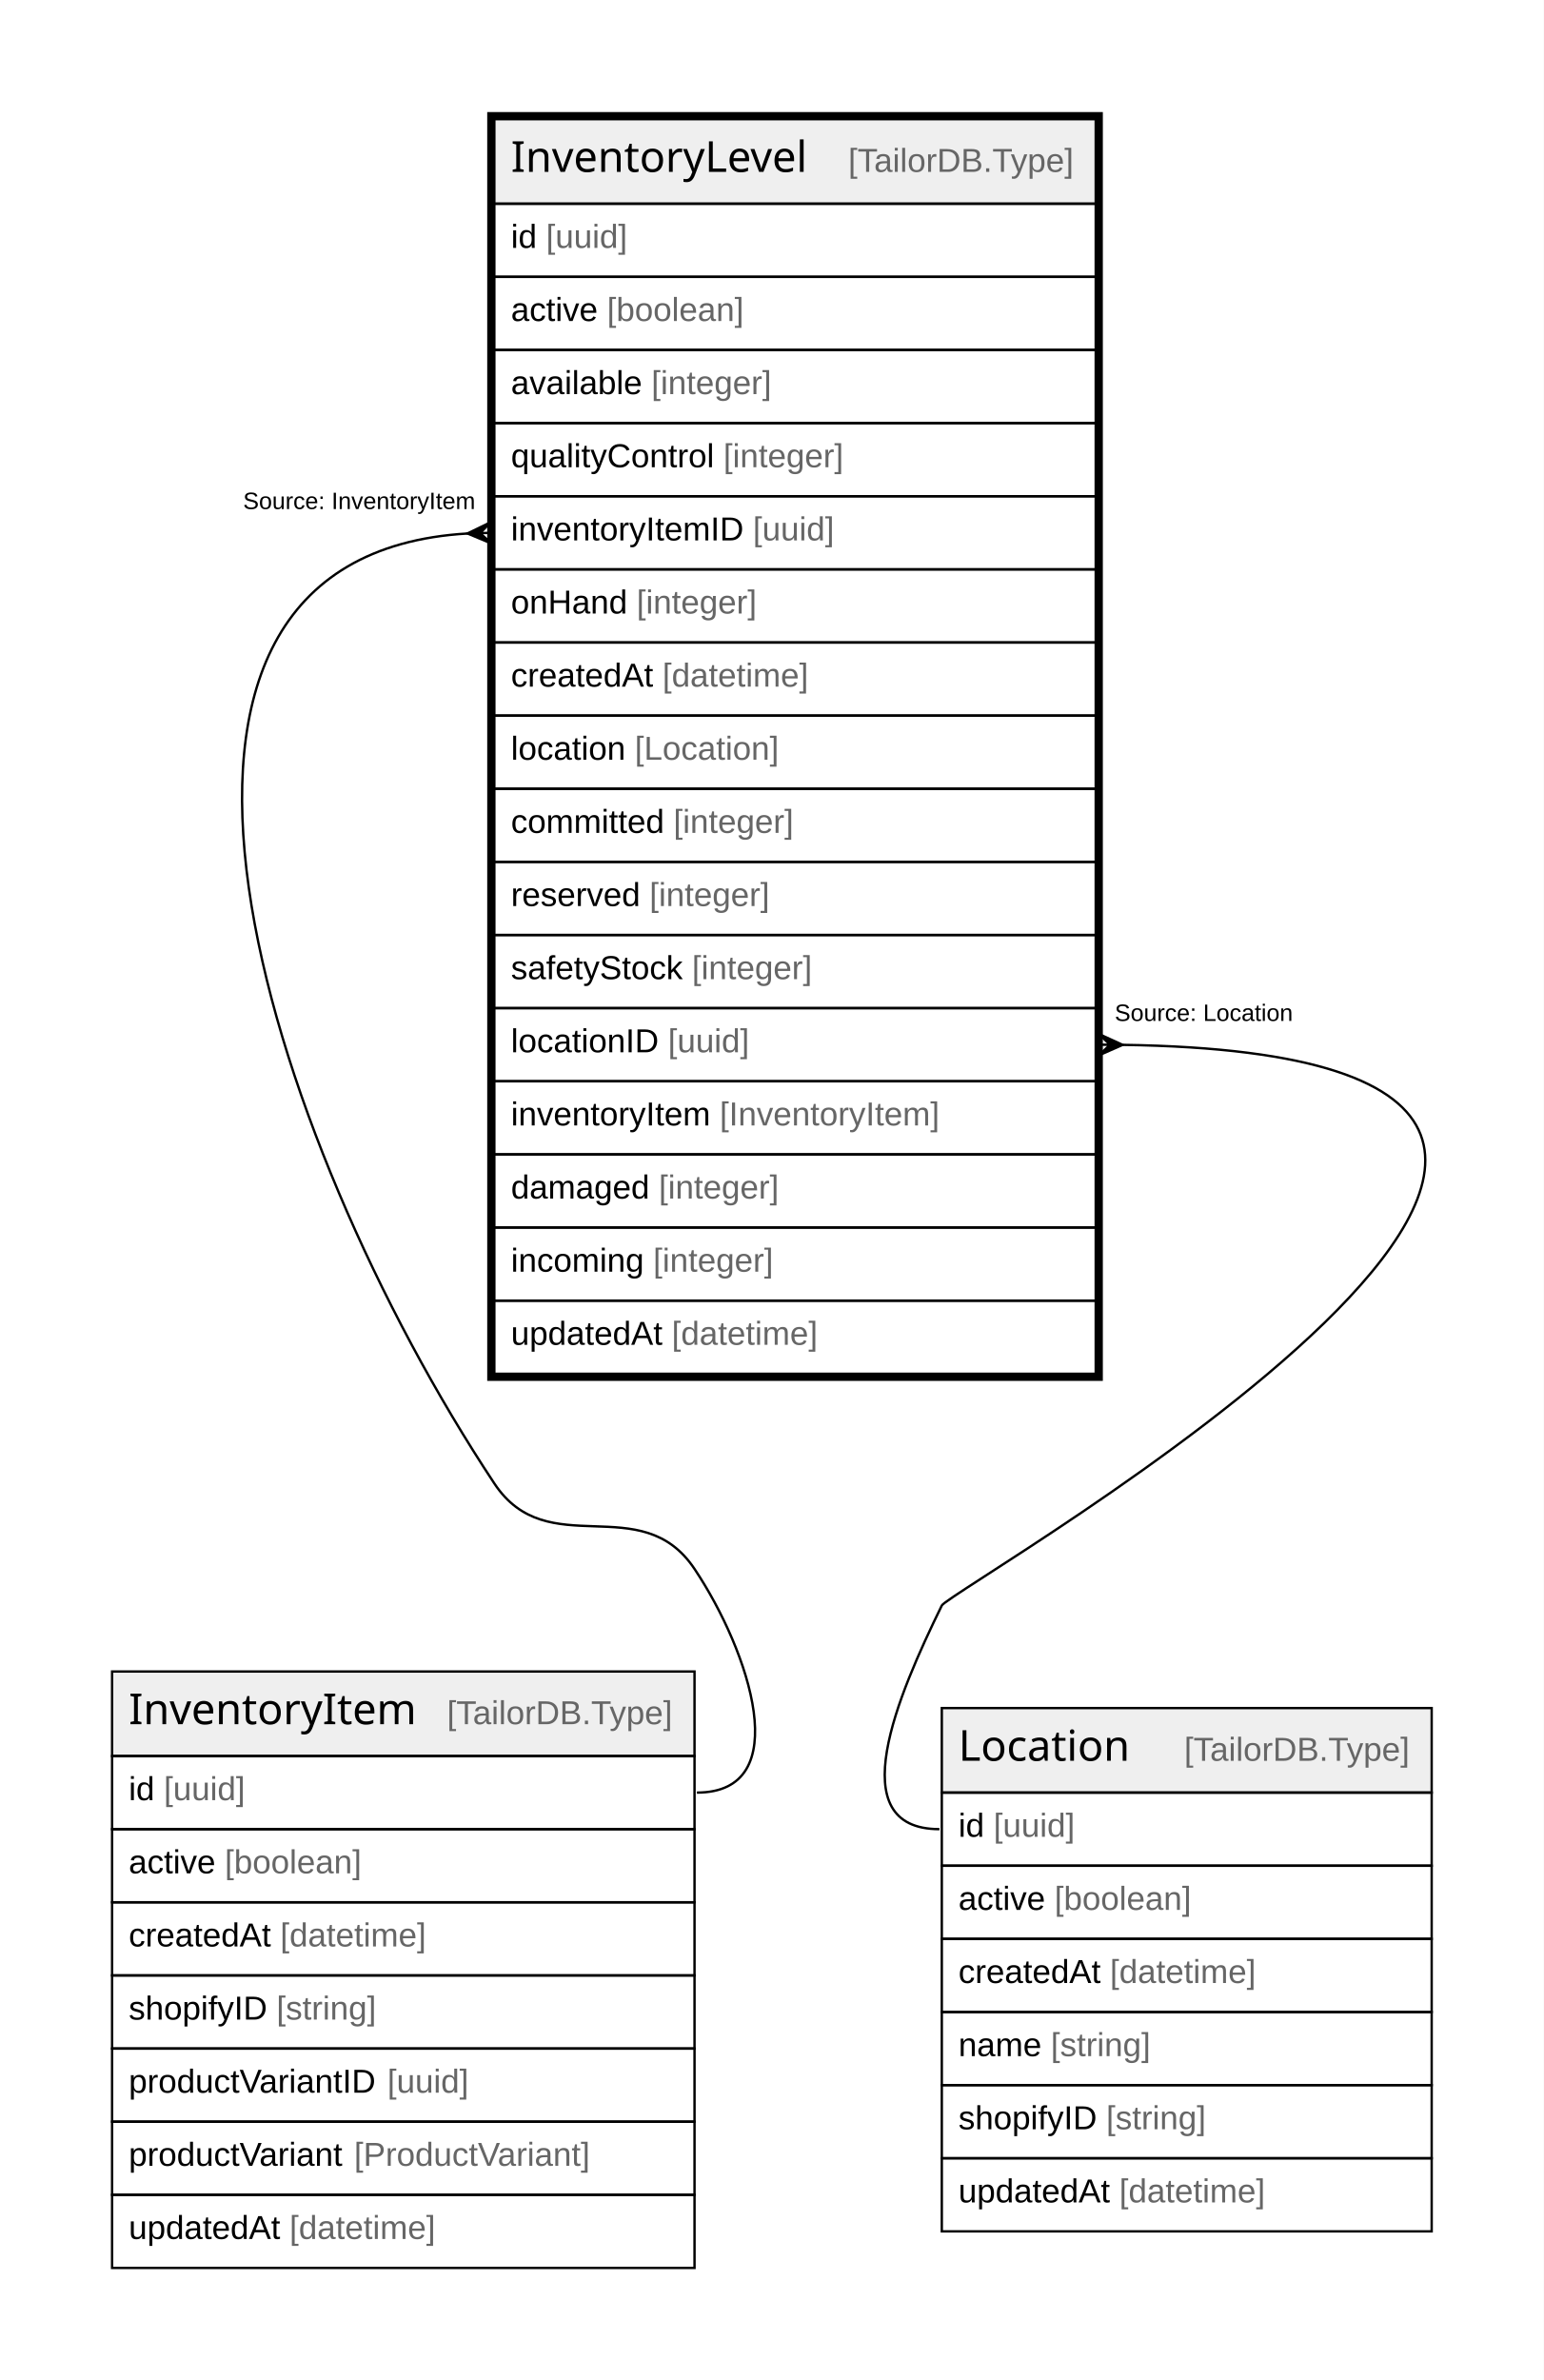
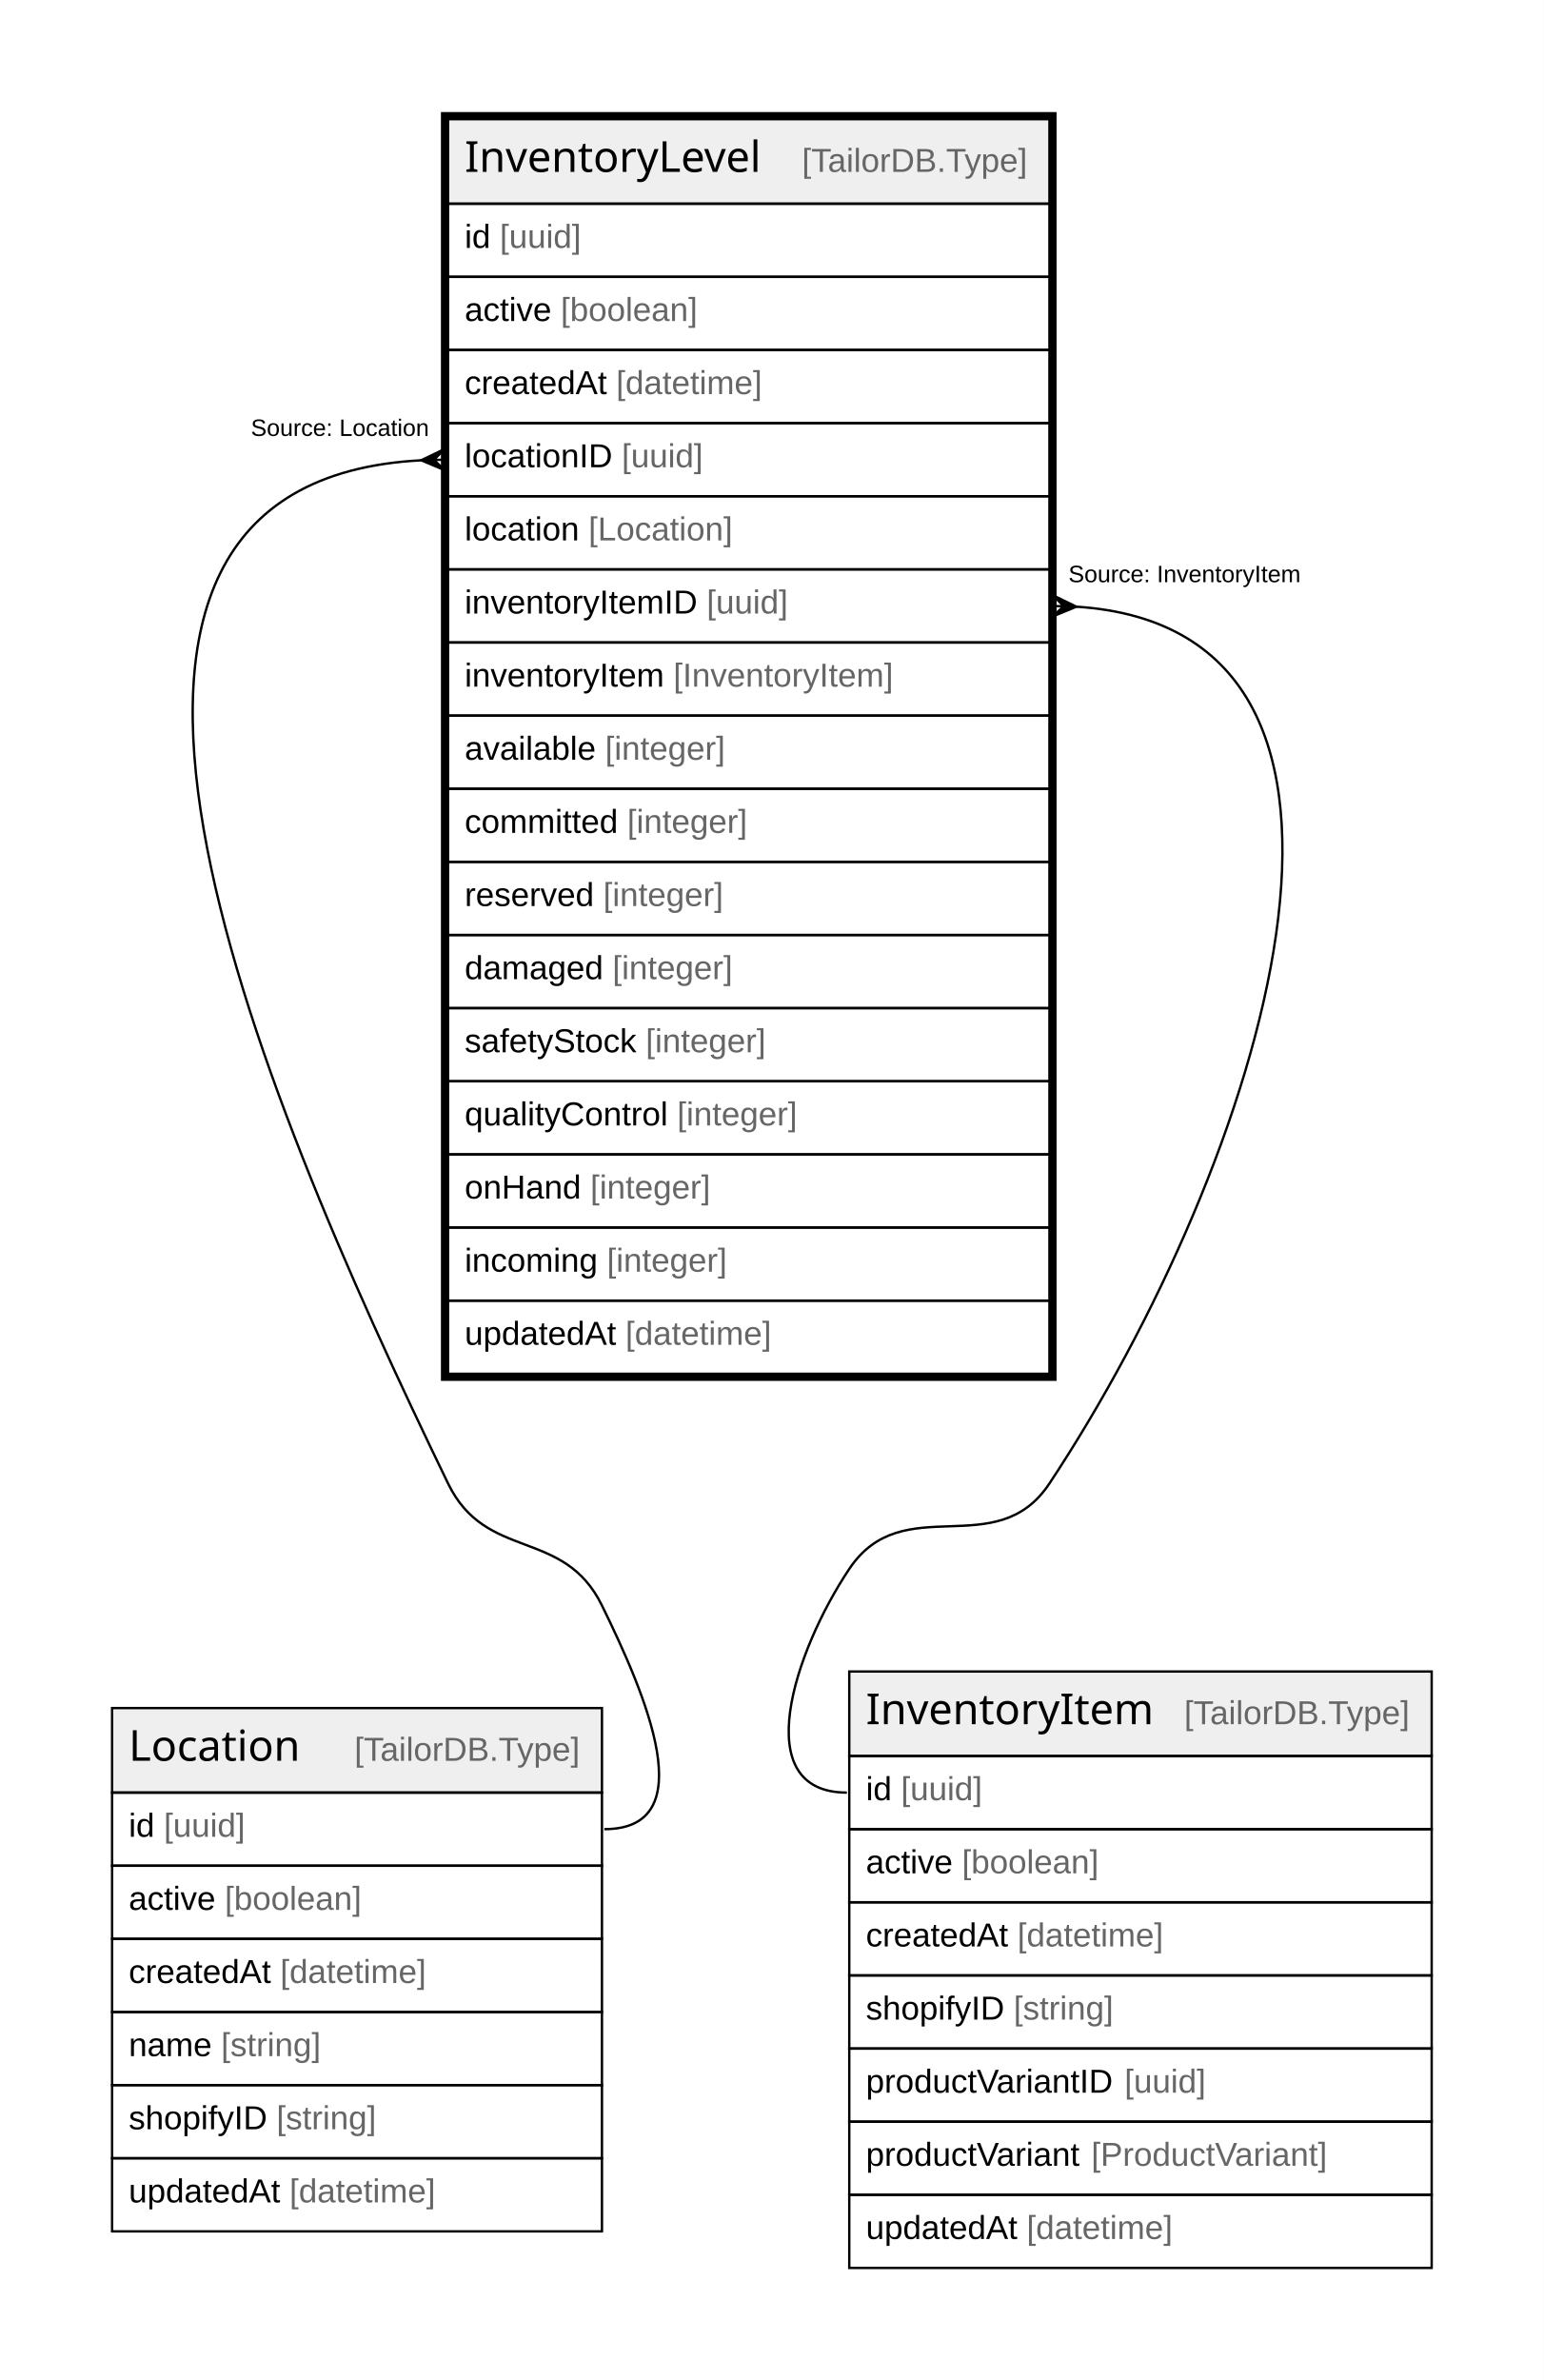
<svg xmlns="http://www.w3.org/2000/svg" width="650pt" height="1002pt" viewBox="0.00 0.00 650.23 1002.40">
  <g id="graph0" class="graph" transform="scale(1 1) rotate(0) translate(4 998.4)">
    <polygon fill="white" stroke="none" points="-4,4 -4,-998.4 646.23,-998.4 646.23,4 -4,4" />
    <g id="node1" class="node">
-       <polygon fill="#efefef" stroke="none" points="204.21,-912.6 204.21,-948.2 457.52,-948.2 457.52,-912.6 204.21,-912.6" />
-       <polygon fill="none" stroke="black" points="204.21,-912.6 204.21,-948.2 457.52,-948.2 457.52,-912.6 204.21,-912.6" />
-       <text text-anchor="start" x="211.21" y="-926" font-family="Arial Bold" font-size="18.00">InventoryLevel</text>
-       <text text-anchor="start" x="322.16" y="-926" font-family="Arial" font-size="14.00">    </text>
-       <text text-anchor="start" x="353.28" y="-926" font-family="Arial" font-size="14.00" fill="#666666">[TailorDB.Type]</text>
-       <polygon fill="none" stroke="black" points="204.21,-881.8 204.21,-912.6 457.52,-912.6 457.52,-881.8 204.21,-881.8" />
-       <text text-anchor="start" x="211.21" y="-894" font-family="Arial" font-size="14.00">id </text>
-       <text text-anchor="start" x="225.99" y="-894" font-family="Arial" font-size="14.00" fill="#666666">[uuid]</text>
-       <polygon fill="none" stroke="black" points="204.21,-851 204.21,-881.8 457.52,-881.8 457.52,-851 204.21,-851" />
-       <text text-anchor="start" x="211.21" y="-863.2" font-family="Arial" font-size="14.00">active </text>
-       <text text-anchor="start" x="251.67" y="-863.2" font-family="Arial" font-size="14.00" fill="#666666">[boolean]</text>
-       <polygon fill="none" stroke="black" points="204.21,-820.2 204.21,-851 457.52,-851 457.52,-820.2 204.21,-820.2" />
-       <text text-anchor="start" x="211.21" y="-832.4" font-family="Arial" font-size="14.00">available </text>
-       <text text-anchor="start" x="270.36" y="-832.4" font-family="Arial" font-size="14.00" fill="#666666">[integer]</text>
-       <polygon fill="none" stroke="black" points="204.21,-789.4 204.21,-820.2 457.52,-820.2 457.52,-789.4 204.21,-789.4" />
-       <text text-anchor="start" x="211.21" y="-801.6" font-family="Arial" font-size="14.00">qualityControl </text>
-       <text text-anchor="start" x="300.69" y="-801.6" font-family="Arial" font-size="14.00" fill="#666666">[integer]</text>
-       <polygon fill="none" stroke="black" points="204.21,-758.6 204.21,-789.4 457.52,-789.4 457.52,-758.6 204.21,-758.6" />
-       <text text-anchor="start" x="211.21" y="-770.8" font-family="Arial" font-size="14.00">inventoryItemID </text>
-       <text text-anchor="start" x="313.13" y="-770.8" font-family="Arial" font-size="14.00" fill="#666666">[uuid]</text>
-       <polygon fill="none" stroke="black" points="204.21,-727.8 204.21,-758.6 457.52,-758.6 457.52,-727.8 204.21,-727.8" />
-       <text text-anchor="start" x="211.21" y="-740" font-family="Arial" font-size="14.00">onHand </text>
-       <text text-anchor="start" x="264.14" y="-740" font-family="Arial" font-size="14.00" fill="#666666">[integer]</text>
-       <polygon fill="none" stroke="black" points="204.21,-697 204.21,-727.8 457.52,-727.8 457.52,-697 204.21,-697" />
-       <text text-anchor="start" x="211.21" y="-709.2" font-family="Arial" font-size="14.00">createdAt </text>
-       <text text-anchor="start" x="275.02" y="-709.2" font-family="Arial" font-size="14.00" fill="#666666">[datetime]</text>
-       <polygon fill="none" stroke="black" points="204.21,-666.2 204.21,-697 457.52,-697 457.52,-666.2 204.21,-666.2" />
-       <text text-anchor="start" x="211.21" y="-678.4" font-family="Arial" font-size="14.00">location </text>
-       <text text-anchor="start" x="263.35" y="-678.4" font-family="Arial" font-size="14.00" fill="#666666">[Location]</text>
-       <polygon fill="none" stroke="black" points="204.21,-635.4 204.21,-666.2 457.52,-666.2 457.52,-635.4 204.21,-635.4" />
-       <text text-anchor="start" x="211.21" y="-647.6" font-family="Arial" font-size="14.00">committed </text>
-       <text text-anchor="start" x="279.67" y="-647.6" font-family="Arial" font-size="14.00" fill="#666666">[integer]</text>
-       <polygon fill="none" stroke="black" points="204.21,-604.6 204.21,-635.4 457.52,-635.4 457.52,-604.6 204.21,-604.6" />
-       <text text-anchor="start" x="211.21" y="-616.8" font-family="Arial" font-size="14.00">reserved </text>
-       <text text-anchor="start" x="269.56" y="-616.8" font-family="Arial" font-size="14.00" fill="#666666">[integer]</text>
-       <polygon fill="none" stroke="black" points="204.21,-573.8 204.21,-604.6 457.52,-604.6 457.52,-573.8 204.21,-573.8" />
-       <text text-anchor="start" x="211.21" y="-586" font-family="Arial" font-size="14.00">safetyStock </text>
-       <text text-anchor="start" x="287.46" y="-586" font-family="Arial" font-size="14.00" fill="#666666">[integer]</text>
-       <polygon fill="none" stroke="black" points="204.21,-543 204.21,-573.8 457.52,-573.8 457.52,-543 204.21,-543" />
-       <text text-anchor="start" x="211.21" y="-555.2" font-family="Arial" font-size="14.00">locationID </text>
-       <text text-anchor="start" x="277.35" y="-555.2" font-family="Arial" font-size="14.00" fill="#666666">[uuid]</text>
-       <polygon fill="none" stroke="black" points="204.21,-512.2 204.21,-543 457.52,-543 457.52,-512.2 204.21,-512.2" />
-       <text text-anchor="start" x="211.21" y="-524.4" font-family="Arial" font-size="14.00">inventoryItem </text>
-       <text text-anchor="start" x="299.13" y="-524.4" font-family="Arial" font-size="14.00" fill="#666666">[InventoryItem]</text>
-       <polygon fill="none" stroke="black" points="204.21,-481.4 204.21,-512.2 457.52,-512.2 457.52,-481.4 204.21,-481.4" />
-       <text text-anchor="start" x="211.21" y="-493.6" font-family="Arial" font-size="14.00">damaged </text>
-       <text text-anchor="start" x="273.47" y="-493.6" font-family="Arial" font-size="14.00" fill="#666666">[integer]</text>
-       <polygon fill="none" stroke="black" points="204.21,-450.6 204.21,-481.4 457.52,-481.4 457.52,-450.6 204.21,-450.6" />
-       <text text-anchor="start" x="211.21" y="-462.8" font-family="Arial" font-size="14.00">incoming </text>
-       <text text-anchor="start" x="271.12" y="-462.8" font-family="Arial" font-size="14.00" fill="#666666">[integer]</text>
-       <polygon fill="none" stroke="black" points="204.21,-419.8 204.21,-450.6 457.52,-450.6 457.52,-419.8 204.21,-419.8" />
-       <text text-anchor="start" x="211.21" y="-432" font-family="Arial" font-size="14.00">updatedAt </text>
-       <text text-anchor="start" x="278.93" y="-432" font-family="Arial" font-size="14.00" fill="#666666">[datetime]</text>
-       <polygon fill="none" stroke="black" stroke-width="3" points="202.71,-418.3 202.71,-949.7 459.02,-949.7 459.02,-418.3 202.71,-418.3" />
+       <polygon fill="#efefef" stroke="none" points="184.71,-912.6 184.71,-948.2 438.03,-948.2 438.03,-912.6 184.71,-912.6" />
+       <polygon fill="none" stroke="black" points="184.71,-912.6 184.71,-948.2 438.03,-948.2 438.03,-912.6 184.71,-912.6" />
+       <text text-anchor="start" x="191.71" y="-926" font-family="Arial Bold" font-size="18.00">InventoryLevel</text>
+       <text text-anchor="start" x="302.66" y="-926" font-family="Arial" font-size="14.00">    </text>
+       <text text-anchor="start" x="333.78" y="-926" font-family="Arial" font-size="14.00" fill="#666666">[TailorDB.Type]</text>
+       <polygon fill="none" stroke="black" points="184.71,-881.8 184.71,-912.6 438.03,-912.6 438.03,-881.8 184.71,-881.8" />
+       <text text-anchor="start" x="191.71" y="-894" font-family="Arial" font-size="14.00">id </text>
+       <text text-anchor="start" x="206.5" y="-894" font-family="Arial" font-size="14.00" fill="#666666">[uuid]</text>
+       <polygon fill="none" stroke="black" points="184.71,-851 184.71,-881.8 438.03,-881.8 438.03,-851 184.71,-851" />
+       <text text-anchor="start" x="191.71" y="-863.2" font-family="Arial" font-size="14.00">active </text>
+       <text text-anchor="start" x="232.17" y="-863.2" font-family="Arial" font-size="14.00" fill="#666666">[boolean]</text>
+       <polygon fill="none" stroke="black" points="184.71,-820.2 184.71,-851 438.03,-851 438.03,-820.2 184.71,-820.2" />
+       <text text-anchor="start" x="191.71" y="-832.4" font-family="Arial" font-size="14.00">createdAt </text>
+       <text text-anchor="start" x="255.52" y="-832.4" font-family="Arial" font-size="14.00" fill="#666666">[datetime]</text>
+       <polygon fill="none" stroke="black" points="184.71,-789.4 184.71,-820.2 438.03,-820.2 438.03,-789.4 184.71,-789.4" />
+       <text text-anchor="start" x="191.71" y="-801.6" font-family="Arial" font-size="14.00">locationID </text>
+       <text text-anchor="start" x="257.86" y="-801.6" font-family="Arial" font-size="14.00" fill="#666666">[uuid]</text>
+       <polygon fill="none" stroke="black" points="184.71,-758.6 184.71,-789.4 438.03,-789.4 438.03,-758.6 184.71,-758.6" />
+       <text text-anchor="start" x="191.71" y="-770.8" font-family="Arial" font-size="14.00">location </text>
+       <text text-anchor="start" x="243.86" y="-770.8" font-family="Arial" font-size="14.00" fill="#666666">[Location]</text>
+       <polygon fill="none" stroke="black" points="184.71,-727.8 184.71,-758.6 438.03,-758.6 438.03,-727.8 184.71,-727.8" />
+       <text text-anchor="start" x="191.71" y="-740" font-family="Arial" font-size="14.00">inventoryItemID </text>
+       <text text-anchor="start" x="293.64" y="-740" font-family="Arial" font-size="14.00" fill="#666666">[uuid]</text>
+       <polygon fill="none" stroke="black" points="184.71,-697 184.71,-727.8 438.03,-727.8 438.03,-697 184.71,-697" />
+       <text text-anchor="start" x="191.71" y="-709.2" font-family="Arial" font-size="14.00">inventoryItem </text>
+       <text text-anchor="start" x="279.64" y="-709.2" font-family="Arial" font-size="14.00" fill="#666666">[InventoryItem]</text>
+       <polygon fill="none" stroke="black" points="184.71,-666.2 184.71,-697 438.03,-697 438.03,-666.2 184.71,-666.2" />
+       <text text-anchor="start" x="191.71" y="-678.4" font-family="Arial" font-size="14.00">available </text>
+       <text text-anchor="start" x="250.86" y="-678.4" font-family="Arial" font-size="14.00" fill="#666666">[integer]</text>
+       <polygon fill="none" stroke="black" points="184.71,-635.4 184.71,-666.2 438.03,-666.2 438.03,-635.4 184.71,-635.4" />
+       <text text-anchor="start" x="191.71" y="-647.6" font-family="Arial" font-size="14.00">committed </text>
+       <text text-anchor="start" x="260.17" y="-647.6" font-family="Arial" font-size="14.00" fill="#666666">[integer]</text>
+       <polygon fill="none" stroke="black" points="184.71,-604.6 184.71,-635.4 438.03,-635.4 438.03,-604.6 184.71,-604.6" />
+       <text text-anchor="start" x="191.71" y="-616.8" font-family="Arial" font-size="14.00">reserved </text>
+       <text text-anchor="start" x="250.07" y="-616.8" font-family="Arial" font-size="14.00" fill="#666666">[integer]</text>
+       <polygon fill="none" stroke="black" points="184.71,-573.8 184.71,-604.6 438.03,-604.6 438.03,-573.8 184.71,-573.8" />
+       <text text-anchor="start" x="191.71" y="-586" font-family="Arial" font-size="14.00">damaged </text>
+       <text text-anchor="start" x="253.98" y="-586" font-family="Arial" font-size="14.00" fill="#666666">[integer]</text>
+       <polygon fill="none" stroke="black" points="184.71,-543 184.71,-573.8 438.03,-573.8 438.03,-543 184.71,-543" />
+       <text text-anchor="start" x="191.71" y="-555.2" font-family="Arial" font-size="14.00">safetyStock </text>
+       <text text-anchor="start" x="267.97" y="-555.2" font-family="Arial" font-size="14.00" fill="#666666">[integer]</text>
+       <polygon fill="none" stroke="black" points="184.71,-512.2 184.71,-543 438.03,-543 438.03,-512.2 184.71,-512.2" />
+       <text text-anchor="start" x="191.71" y="-524.4" font-family="Arial" font-size="14.00">qualityControl </text>
+       <text text-anchor="start" x="281.2" y="-524.4" font-family="Arial" font-size="14.00" fill="#666666">[integer]</text>
+       <polygon fill="none" stroke="black" points="184.71,-481.4 184.71,-512.2 438.03,-512.2 438.03,-481.4 184.71,-481.4" />
+       <text text-anchor="start" x="191.71" y="-493.6" font-family="Arial" font-size="14.00">onHand </text>
+       <text text-anchor="start" x="244.64" y="-493.6" font-family="Arial" font-size="14.00" fill="#666666">[integer]</text>
+       <polygon fill="none" stroke="black" points="184.71,-450.6 184.71,-481.4 438.03,-481.4 438.03,-450.6 184.71,-450.6" />
+       <text text-anchor="start" x="191.71" y="-462.8" font-family="Arial" font-size="14.00">incoming </text>
+       <text text-anchor="start" x="251.63" y="-462.8" font-family="Arial" font-size="14.00" fill="#666666">[integer]</text>
+       <polygon fill="none" stroke="black" points="184.71,-419.8 184.71,-450.6 438.03,-450.6 438.03,-419.8 184.71,-419.8" />
+       <text text-anchor="start" x="191.71" y="-432" font-family="Arial" font-size="14.00">updatedAt </text>
+       <text text-anchor="start" x="259.43" y="-432" font-family="Arial" font-size="14.00" fill="#666666">[datetime]</text>
+       <polygon fill="none" stroke="black" stroke-width="3" points="183.21,-418.3 183.21,-949.7 439.53,-949.7 439.53,-418.3 183.21,-418.3" />
    </g>
    <g id="node2" class="node">
-       <polygon fill="#efefef" stroke="none" points="43.2,-258.8 43.2,-294.4 288.53,-294.4 288.53,-258.8 43.2,-258.8" />
-       <polygon fill="none" stroke="black" points="43.2,-258.8 43.2,-294.4 288.53,-294.4 288.53,-258.8 43.2,-258.8" />
-       <text text-anchor="start" x="50.2" y="-272.2" font-family="Arial Bold" font-size="18.00">InventoryItem</text>
-       <text text-anchor="start" x="153.16" y="-272.2" font-family="Arial" font-size="14.00">    </text>
-       <text text-anchor="start" x="184.28" y="-272.2" font-family="Arial" font-size="14.00" fill="#666666">[TailorDB.Type]</text>
-       <polygon fill="none" stroke="black" points="43.2,-228 43.2,-258.8 288.53,-258.8 288.53,-228 43.2,-228" />
-       <text text-anchor="start" x="50.2" y="-240.2" font-family="Arial" font-size="14.00">id </text>
-       <text text-anchor="start" x="64.99" y="-240.2" font-family="Arial" font-size="14.00" fill="#666666">[uuid]</text>
-       <polygon fill="none" stroke="black" points="43.2,-197.2 43.2,-228 288.53,-228 288.53,-197.2 43.2,-197.2" />
-       <text text-anchor="start" x="50.2" y="-209.4" font-family="Arial" font-size="14.00">active </text>
-       <text text-anchor="start" x="90.66" y="-209.4" font-family="Arial" font-size="14.00" fill="#666666">[boolean]</text>
-       <polygon fill="none" stroke="black" points="43.2,-166.4 43.2,-197.2 288.53,-197.2 288.53,-166.4 43.2,-166.4" />
-       <text text-anchor="start" x="50.2" y="-178.6" font-family="Arial" font-size="14.00">createdAt </text>
-       <text text-anchor="start" x="114.01" y="-178.6" font-family="Arial" font-size="14.00" fill="#666666">[datetime]</text>
-       <polygon fill="none" stroke="black" points="43.2,-135.6 43.2,-166.4 288.53,-166.4 288.53,-135.6 43.2,-135.6" />
-       <text text-anchor="start" x="50.2" y="-147.8" font-family="Arial" font-size="14.00">shopifyID </text>
-       <text text-anchor="start" x="112.45" y="-147.8" font-family="Arial" font-size="14.00" fill="#666666">[string]</text>
-       <polygon fill="none" stroke="black" points="43.2,-104.8 43.2,-135.6 288.53,-135.6 288.53,-104.8 43.2,-104.8" />
-       <text text-anchor="start" x="50.2" y="-117" font-family="Arial" font-size="14.00">productVariantID </text>
-       <text text-anchor="start" x="159.14" y="-117" font-family="Arial" font-size="14.00" fill="#666666">[uuid]</text>
-       <polygon fill="none" stroke="black" points="43.2,-74 43.2,-104.8 288.53,-104.8 288.53,-74 43.2,-74" />
-       <text text-anchor="start" x="50.2" y="-86.2" font-family="Arial" font-size="14.00">productVariant </text>
-       <text text-anchor="start" x="145.14" y="-86.2" font-family="Arial" font-size="14.00" fill="#666666">[ProductVariant]</text>
-       <polygon fill="none" stroke="black" points="43.2,-43.2 43.2,-74 288.53,-74 288.53,-43.2 43.2,-43.2" />
-       <text text-anchor="start" x="50.2" y="-55.4" font-family="Arial" font-size="14.00">updatedAt </text>
-       <text text-anchor="start" x="117.92" y="-55.4" font-family="Arial" font-size="14.00" fill="#666666">[datetime]</text>
+       <polygon fill="#efefef" stroke="none" points="43.2,-243.4 43.2,-279 249.54,-279 249.54,-243.4 43.2,-243.4" />
+       <polygon fill="none" stroke="black" points="43.2,-243.4 43.2,-279 249.54,-279 249.54,-243.4 43.2,-243.4" />
+       <text text-anchor="start" x="50.2" y="-256.8" font-family="Arial Bold" font-size="18.00">Location</text>
+       <text text-anchor="start" x="114.18" y="-256.8" font-family="Arial" font-size="14.00">    </text>
+       <text text-anchor="start" x="145.29" y="-256.8" font-family="Arial" font-size="14.00" fill="#666666">[TailorDB.Type]</text>
+       <polygon fill="none" stroke="black" points="43.2,-212.6 43.2,-243.4 249.54,-243.4 249.54,-212.6 43.2,-212.6" />
+       <text text-anchor="start" x="50.2" y="-224.8" font-family="Arial" font-size="14.00">id </text>
+       <text text-anchor="start" x="64.99" y="-224.8" font-family="Arial" font-size="14.00" fill="#666666">[uuid]</text>
+       <polygon fill="none" stroke="black" points="43.2,-181.8 43.2,-212.6 249.54,-212.6 249.54,-181.8 43.2,-181.8" />
+       <text text-anchor="start" x="50.2" y="-194" font-family="Arial" font-size="14.00">active </text>
+       <text text-anchor="start" x="90.66" y="-194" font-family="Arial" font-size="14.00" fill="#666666">[boolean]</text>
+       <polygon fill="none" stroke="black" points="43.2,-151 43.2,-181.8 249.54,-181.8 249.54,-151 43.2,-151" />
+       <text text-anchor="start" x="50.2" y="-163.2" font-family="Arial" font-size="14.00">createdAt </text>
+       <text text-anchor="start" x="114.01" y="-163.2" font-family="Arial" font-size="14.00" fill="#666666">[datetime]</text>
+       <polygon fill="none" stroke="black" points="43.2,-120.2 43.2,-151 249.54,-151 249.54,-120.2 43.2,-120.2" />
+       <text text-anchor="start" x="50.2" y="-132.4" font-family="Arial" font-size="14.00">name </text>
+       <text text-anchor="start" x="89.11" y="-132.4" font-family="Arial" font-size="14.00" fill="#666666">[string]</text>
+       <polygon fill="none" stroke="black" points="43.2,-89.4 43.2,-120.2 249.54,-120.2 249.54,-89.4 43.2,-89.4" />
+       <text text-anchor="start" x="50.2" y="-101.6" font-family="Arial" font-size="14.00">shopifyID </text>
+       <text text-anchor="start" x="112.45" y="-101.6" font-family="Arial" font-size="14.00" fill="#666666">[string]</text>
+       <polygon fill="none" stroke="black" points="43.2,-58.6 43.2,-89.4 249.54,-89.4 249.54,-58.6 43.2,-58.6" />
+       <text text-anchor="start" x="50.2" y="-70.8" font-family="Arial" font-size="14.00">updatedAt </text>
+       <text text-anchor="start" x="117.92" y="-70.8" font-family="Arial" font-size="14.00" fill="#666666">[datetime]</text>
    </g>
    <g id="edge1" class="edge">
-       <path fill="none" stroke="black" d="M193.07,-773.71C28.41,-764.19 107.87,-519.08 204.21,-373.6 226.7,-339.62 265.89,-371.48 288.53,-337.6 311.79,-302.79 331.4,-243.4 289.53,-243.4" />
-       <polygon fill="black" stroke="black" points="192.87,-773.71 202.74,-778.49 198.21,-773.86 202.54,-773.98 202.54,-773.98 202.54,-773.98 198.21,-773.86 203,-769.49 192.87,-773.71" />
-       <text text-anchor="start" x="98.38" y="-784" font-family="Arial" font-size="10.00">Source: InventoryItem</text>
+       <path fill="none" stroke="black" d="M173.35,-804.53C-3.9,-795.23 102.67,-542.85 184.71,-373.6 200.75,-340.51 233.36,-355.22 249.54,-322.2 267.96,-284.6 292.41,-228 250.54,-228" />
+       <polygon fill="black" stroke="black" points="173.38,-804.54 183.26,-809.29 178.71,-804.67 183.04,-804.78 183.04,-804.78 183.04,-804.78 178.71,-804.67 183.49,-800.29 173.38,-804.54" />
+       <text text-anchor="start" x="101.66" y="-814.8" font-family="Arial" font-size="10.00">Source: Location</text>
    </g>
    <g id="node3" class="node">
-       <polygon fill="#efefef" stroke="none" points="392.69,-243.4 392.69,-279 599.03,-279 599.03,-243.4 392.69,-243.4" />
-       <polygon fill="none" stroke="black" points="392.69,-243.4 392.69,-279 599.03,-279 599.03,-243.4 392.69,-243.4" />
-       <text text-anchor="start" x="399.69" y="-256.8" font-family="Arial Bold" font-size="18.00">Location</text>
-       <text text-anchor="start" x="463.67" y="-256.8" font-family="Arial" font-size="14.00">    </text>
-       <text text-anchor="start" x="494.79" y="-256.8" font-family="Arial" font-size="14.00" fill="#666666">[TailorDB.Type]</text>
-       <polygon fill="none" stroke="black" points="392.69,-212.6 392.69,-243.4 599.03,-243.4 599.03,-212.6 392.69,-212.6" />
-       <text text-anchor="start" x="399.69" y="-224.8" font-family="Arial" font-size="14.00">id </text>
-       <text text-anchor="start" x="414.48" y="-224.8" font-family="Arial" font-size="14.00" fill="#666666">[uuid]</text>
-       <polygon fill="none" stroke="black" points="392.69,-181.8 392.69,-212.6 599.03,-212.6 599.03,-181.8 392.69,-181.8" />
-       <text text-anchor="start" x="399.69" y="-194" font-family="Arial" font-size="14.00">active </text>
-       <text text-anchor="start" x="440.16" y="-194" font-family="Arial" font-size="14.00" fill="#666666">[boolean]</text>
-       <polygon fill="none" stroke="black" points="392.69,-151 392.69,-181.8 599.03,-181.8 599.03,-151 392.69,-151" />
-       <text text-anchor="start" x="399.69" y="-163.2" font-family="Arial" font-size="14.00">createdAt </text>
-       <text text-anchor="start" x="463.51" y="-163.2" font-family="Arial" font-size="14.00" fill="#666666">[datetime]</text>
-       <polygon fill="none" stroke="black" points="392.69,-120.2 392.69,-151 599.03,-151 599.03,-120.2 392.69,-120.2" />
-       <text text-anchor="start" x="399.69" y="-132.4" font-family="Arial" font-size="14.00">name </text>
-       <text text-anchor="start" x="438.6" y="-132.4" font-family="Arial" font-size="14.00" fill="#666666">[string]</text>
-       <polygon fill="none" stroke="black" points="392.69,-89.4 392.69,-120.2 599.03,-120.2 599.03,-89.4 392.69,-89.4" />
-       <text text-anchor="start" x="399.69" y="-101.6" font-family="Arial" font-size="14.00">shopifyID </text>
-       <text text-anchor="start" x="461.94" y="-101.6" font-family="Arial" font-size="14.00" fill="#666666">[string]</text>
-       <polygon fill="none" stroke="black" points="392.69,-58.6 392.69,-89.4 599.03,-89.4 599.03,-58.6 392.69,-58.6" />
-       <text text-anchor="start" x="399.69" y="-70.8" font-family="Arial" font-size="14.00">updatedAt </text>
-       <text text-anchor="start" x="467.42" y="-70.8" font-family="Arial" font-size="14.00" fill="#666666">[datetime]</text>
+       <polygon fill="#efefef" stroke="none" points="353.71,-258.8 353.71,-294.4 599.03,-294.4 599.03,-258.8 353.71,-258.8" />
+       <polygon fill="none" stroke="black" points="353.71,-258.8 353.71,-294.4 599.03,-294.4 599.03,-258.8 353.71,-258.8" />
+       <text text-anchor="start" x="360.71" y="-272.2" font-family="Arial Bold" font-size="18.00">InventoryItem</text>
+       <text text-anchor="start" x="463.67" y="-272.2" font-family="Arial" font-size="14.00">    </text>
+       <text text-anchor="start" x="494.79" y="-272.2" font-family="Arial" font-size="14.00" fill="#666666">[TailorDB.Type]</text>
+       <polygon fill="none" stroke="black" points="353.71,-228 353.71,-258.8 599.03,-258.8 599.03,-228 353.71,-228" />
+       <text text-anchor="start" x="360.71" y="-240.2" font-family="Arial" font-size="14.00">id </text>
+       <text text-anchor="start" x="375.49" y="-240.2" font-family="Arial" font-size="14.00" fill="#666666">[uuid]</text>
+       <polygon fill="none" stroke="black" points="353.71,-197.2 353.71,-228 599.03,-228 599.03,-197.2 353.71,-197.2" />
+       <text text-anchor="start" x="360.71" y="-209.4" font-family="Arial" font-size="14.00">active </text>
+       <text text-anchor="start" x="401.17" y="-209.4" font-family="Arial" font-size="14.00" fill="#666666">[boolean]</text>
+       <polygon fill="none" stroke="black" points="353.71,-166.4 353.71,-197.2 599.03,-197.2 599.03,-166.4 353.71,-166.4" />
+       <text text-anchor="start" x="360.71" y="-178.6" font-family="Arial" font-size="14.00">createdAt </text>
+       <text text-anchor="start" x="424.52" y="-178.6" font-family="Arial" font-size="14.00" fill="#666666">[datetime]</text>
+       <polygon fill="none" stroke="black" points="353.71,-135.6 353.71,-166.4 599.03,-166.4 599.03,-135.6 353.71,-135.6" />
+       <text text-anchor="start" x="360.71" y="-147.8" font-family="Arial" font-size="14.00">shopifyID </text>
+       <text text-anchor="start" x="422.95" y="-147.8" font-family="Arial" font-size="14.00" fill="#666666">[string]</text>
+       <polygon fill="none" stroke="black" points="353.71,-104.8 353.71,-135.6 599.03,-135.6 599.03,-104.8 353.71,-104.8" />
+       <text text-anchor="start" x="360.71" y="-117" font-family="Arial" font-size="14.00">productVariantID </text>
+       <text text-anchor="start" x="469.65" y="-117" font-family="Arial" font-size="14.00" fill="#666666">[uuid]</text>
+       <polygon fill="none" stroke="black" points="353.71,-74 353.71,-104.8 599.03,-104.8 599.03,-74 353.71,-74" />
+       <text text-anchor="start" x="360.71" y="-86.2" font-family="Arial" font-size="14.00">productVariant </text>
+       <text text-anchor="start" x="455.65" y="-86.2" font-family="Arial" font-size="14.00" fill="#666666">[ProductVariant]</text>
+       <polygon fill="none" stroke="black" points="353.71,-43.2 353.71,-74 599.03,-74 599.03,-43.2 353.71,-43.2" />
+       <text text-anchor="start" x="360.71" y="-55.4" font-family="Arial" font-size="14.00">updatedAt </text>
+       <text text-anchor="start" x="428.43" y="-55.4" font-family="Arial" font-size="14.00" fill="#666666">[datetime]</text>
    </g>
    <g id="edge2" class="edge">
-       <path fill="none" stroke="black" d="M468.85,-558.33C793.45,-553.73 396.19,-329.34 392.69,-322.2 374.27,-284.6 349.83,-228 391.69,-228" />
-       <polygon fill="black" stroke="black" points="468.86,-558.33 458.83,-553.9 463.52,-558.37 459.19,-558.4 459.19,-558.4 459.19,-558.4 463.52,-558.37 458.89,-562.9 468.86,-558.33" />
-       <text text-anchor="start" x="465.52" y="-568.4" font-family="Arial" font-size="10.00">Source: Location</text>
+       <path fill="none" stroke="black" d="M449.29,-742.88C600.09,-733.25 526.79,-507.61 438.03,-373.6 415.53,-339.63 376.34,-371.48 353.71,-337.6 330.45,-302.79 310.84,-243.4 352.71,-243.4" />
+       <polygon fill="black" stroke="black" points="449.36,-742.88 439.22,-738.69 444.03,-743.04 439.7,-743.18 439.7,-743.18 439.7,-743.18 444.03,-743.04 439.5,-747.69 449.36,-742.88" />
+       <text text-anchor="start" x="446.03" y="-753.2" font-family="Arial" font-size="10.00">Source: InventoryItem</text>
    </g>
  </g>
</svg>
